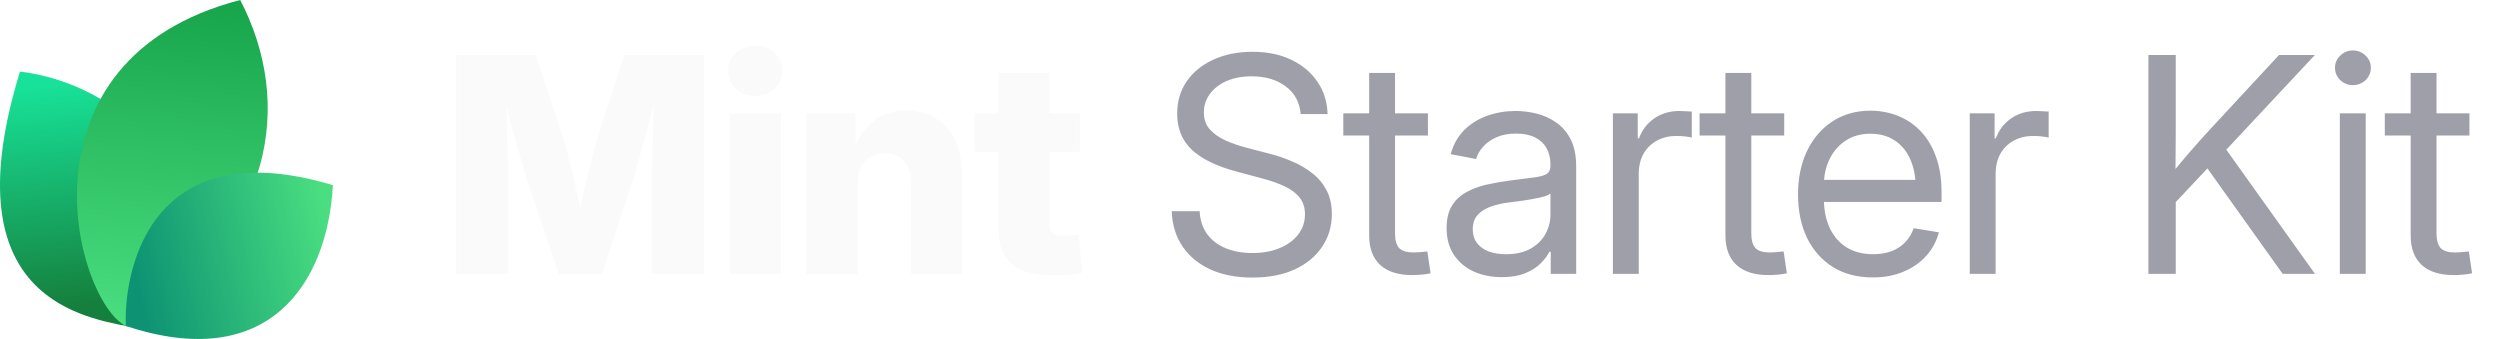
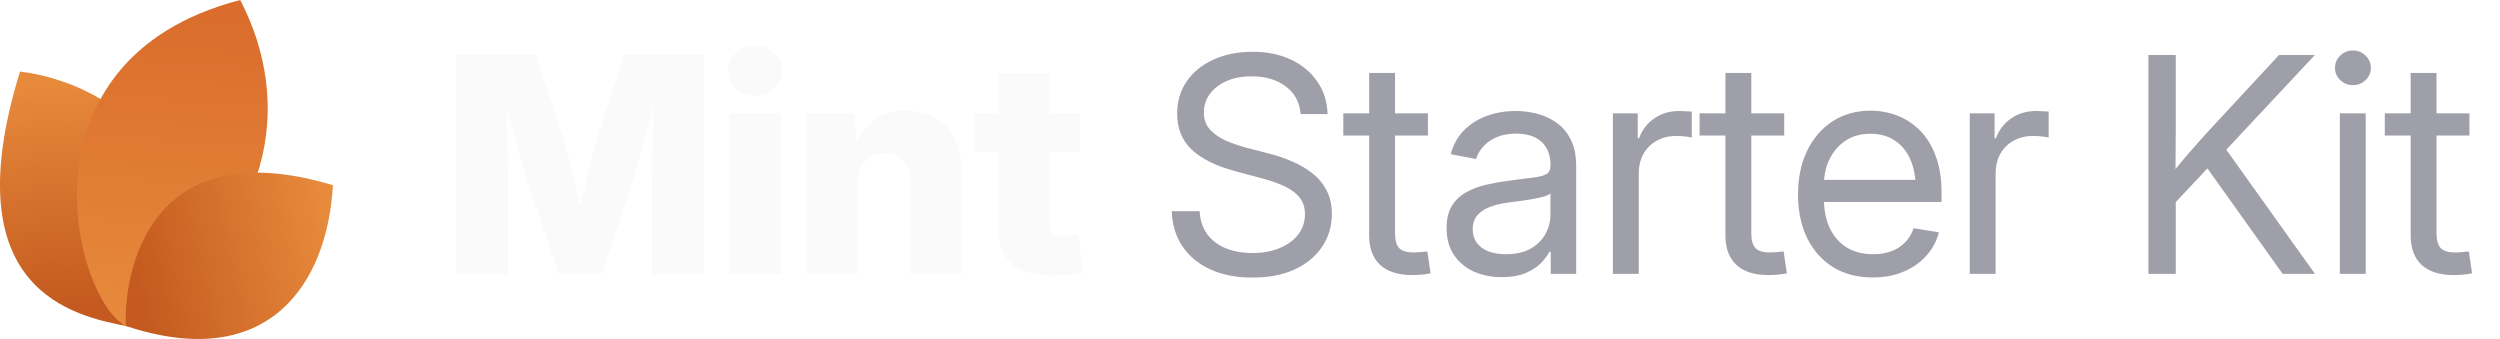
<svg xmlns="http://www.w3.org/2000/svg" width="177" height="24" viewBox="0 0 177 24" fill="none">
  <path d="M9.061 23.108C5.268 22.377 -3.391 20.627 1.417 5.064C9.634 6.099 16.973 14.064 9.061 23.108Z" fill="url(#paint0_linear_17557_2145)" />
  <path d="M8.919 23.094C5.276 21.222 0.784 4.209 17.007 0C20.757 7.193 19.621 16.545 8.919 23.094Z" fill="url(#paint1_linear_17557_2145)" />
  <path d="M8.914 23.079C8.735 19.882 10.159 9.085 23.57 13.111C23.181 20.123 18.984 26.418 8.914 23.079Z" fill="url(#paint2_linear_17557_2145)" />
  <path d="M32.301 19.392V3.894H37.938L39.925 9.948C40.036 10.315 40.164 10.787 40.31 11.362C40.462 11.938 40.611 12.552 40.757 13.204C40.91 13.855 41.048 14.483 41.173 15.086C41.305 15.682 41.412 16.192 41.495 16.615H40.695C40.771 16.192 40.871 15.682 40.996 15.086C41.128 14.49 41.267 13.866 41.412 13.214C41.565 12.562 41.714 11.948 41.86 11.373C42.005 10.79 42.133 10.315 42.244 9.948L44.2 3.894H49.848V19.392H46.166V12.704C46.166 12.357 46.173 11.917 46.187 11.383C46.2 10.849 46.214 10.27 46.228 9.646C46.249 9.022 46.266 8.391 46.28 7.753C46.301 7.115 46.311 6.519 46.311 5.964H46.623C46.485 6.561 46.332 7.181 46.166 7.826C45.999 8.471 45.833 9.102 45.666 9.719C45.507 10.336 45.351 10.901 45.198 11.414C45.053 11.928 44.928 12.357 44.824 12.704L42.608 19.392H39.561L37.314 12.704C37.203 12.357 37.072 11.928 36.919 11.414C36.773 10.901 36.614 10.34 36.441 9.729C36.274 9.112 36.104 8.481 35.931 7.836C35.764 7.192 35.608 6.567 35.463 5.964H35.827C35.834 6.512 35.844 7.105 35.858 7.743C35.872 8.374 35.886 9.005 35.9 9.636C35.92 10.26 35.938 10.839 35.952 11.373C35.965 11.907 35.972 12.351 35.972 12.704V19.392H32.301ZM51.668 19.392V8.024H55.288V19.392H51.668ZM53.468 6.786C52.927 6.786 52.473 6.616 52.105 6.276C51.738 5.93 51.554 5.507 51.554 5.007C51.554 4.508 51.738 4.088 52.105 3.749C52.473 3.409 52.927 3.239 53.468 3.239C54.009 3.239 54.463 3.409 54.83 3.749C55.198 4.082 55.382 4.501 55.382 5.007C55.382 5.507 55.198 5.93 54.83 6.276C54.463 6.616 54.009 6.786 53.468 6.786ZM60.708 13.027V19.392H57.088V8.024H60.551L60.593 10.967H60.281C60.593 10.024 61.061 9.268 61.685 8.7C62.309 8.124 63.138 7.836 64.171 7.836C64.975 7.836 65.672 8.017 66.262 8.377C66.851 8.731 67.302 9.234 67.614 9.885C67.933 10.537 68.092 11.307 68.092 12.194V19.392H64.483V12.912C64.483 12.26 64.32 11.754 63.994 11.394C63.675 11.033 63.221 10.853 62.632 10.853C62.25 10.853 61.914 10.936 61.623 11.102C61.332 11.269 61.106 11.515 60.947 11.841C60.787 12.16 60.708 12.555 60.708 13.027ZM76.456 8.024V10.749H69.008V8.024H76.456ZM70.683 5.163H74.292V15.783C74.292 16.102 74.361 16.334 74.5 16.48C74.646 16.625 74.899 16.698 75.259 16.698C75.405 16.698 75.596 16.688 75.831 16.667C76.074 16.646 76.251 16.629 76.362 16.615L76.632 19.309C76.313 19.378 75.963 19.427 75.582 19.455C75.207 19.482 74.836 19.496 74.469 19.496C73.2 19.496 72.25 19.222 71.619 18.674C70.995 18.127 70.683 17.308 70.683 16.22V5.163Z" fill="#FAFAFA" />
  <path d="M88.667 19.652C87.523 19.652 86.528 19.458 85.682 19.07C84.843 18.681 84.188 18.137 83.716 17.437C83.245 16.736 82.992 15.908 82.957 14.951H84.933C84.968 15.596 85.148 16.14 85.474 16.584C85.8 17.021 86.24 17.354 86.795 17.582C87.35 17.804 87.974 17.915 88.667 17.915C89.388 17.915 90.026 17.801 90.581 17.572C91.143 17.343 91.583 17.024 91.902 16.615C92.228 16.199 92.391 15.717 92.391 15.169C92.391 14.698 92.266 14.306 92.017 13.994C91.767 13.675 91.413 13.408 90.956 13.193C90.498 12.978 89.954 12.787 89.323 12.621L87.502 12.132C86.123 11.765 85.082 11.255 84.382 10.603C83.689 9.944 83.342 9.095 83.342 8.055C83.342 7.174 83.571 6.404 84.028 5.746C84.486 5.087 85.117 4.577 85.921 4.217C86.726 3.849 87.645 3.666 88.678 3.666C89.718 3.666 90.63 3.853 91.413 4.227C92.204 4.602 92.824 5.122 93.275 5.787C93.726 6.446 93.965 7.209 93.993 8.076H92.089C92.013 7.23 91.656 6.574 91.018 6.11C90.387 5.638 89.586 5.403 88.615 5.403C87.95 5.403 87.36 5.513 86.847 5.735C86.341 5.957 85.946 6.262 85.661 6.651C85.377 7.032 85.235 7.469 85.235 7.961C85.235 8.447 85.377 8.849 85.661 9.168C85.946 9.48 86.317 9.74 86.774 9.948C87.232 10.149 87.724 10.319 88.251 10.457L89.884 10.884C90.439 11.023 90.977 11.206 91.496 11.435C92.023 11.657 92.495 11.934 92.911 12.267C93.334 12.593 93.67 12.995 93.92 13.474C94.17 13.945 94.294 14.504 94.294 15.149C94.294 16.015 94.066 16.788 93.608 17.468C93.157 18.148 92.512 18.681 91.673 19.07C90.834 19.458 89.832 19.652 88.667 19.652ZM101.097 8.024V9.594H95.106V8.024H101.097ZM96.937 5.163H98.767V16.521C98.767 17 98.865 17.347 99.059 17.562C99.26 17.77 99.6 17.874 100.078 17.874C100.21 17.874 100.366 17.867 100.546 17.853C100.733 17.832 100.903 17.815 101.056 17.801L101.285 19.351C101.097 19.392 100.886 19.423 100.65 19.444C100.414 19.465 100.189 19.475 99.974 19.475C98.996 19.475 98.244 19.236 97.717 18.758C97.197 18.272 96.937 17.579 96.937 16.677V5.163ZM106.33 19.621C105.595 19.621 104.932 19.489 104.343 19.226C103.754 18.955 103.285 18.564 102.939 18.05C102.592 17.53 102.419 16.896 102.419 16.147C102.419 15.495 102.547 14.965 102.804 14.556C103.06 14.146 103.403 13.828 103.833 13.599C104.263 13.363 104.742 13.186 105.269 13.068C105.796 12.95 106.333 12.857 106.881 12.787C107.574 12.69 108.132 12.617 108.555 12.569C108.978 12.52 109.287 12.441 109.481 12.33C109.675 12.212 109.772 12.014 109.772 11.737V11.654C109.772 11.203 109.679 10.815 109.492 10.489C109.311 10.163 109.041 9.91 108.68 9.729C108.32 9.549 107.872 9.459 107.338 9.459C106.805 9.459 106.34 9.546 105.945 9.719C105.556 9.892 105.241 10.118 104.998 10.395C104.755 10.665 104.593 10.953 104.509 11.258L102.71 10.915C102.897 10.222 103.22 9.65 103.677 9.199C104.135 8.748 104.679 8.412 105.31 8.19C105.941 7.968 106.607 7.857 107.307 7.857C107.8 7.857 108.295 7.92 108.795 8.044C109.301 8.169 109.765 8.381 110.188 8.679C110.611 8.97 110.951 9.369 111.208 9.875C111.464 10.374 111.593 11.005 111.593 11.768V19.392H109.793V17.822H109.7C109.568 18.085 109.363 18.359 109.086 18.643C108.809 18.921 108.444 19.153 107.994 19.34C107.543 19.527 106.988 19.621 106.33 19.621ZM106.621 17.998C107.321 17.998 107.904 17.867 108.368 17.603C108.84 17.333 109.19 16.986 109.419 16.563C109.654 16.133 109.772 15.682 109.772 15.211V13.692C109.703 13.769 109.554 13.841 109.325 13.911C109.096 13.973 108.829 14.032 108.524 14.088C108.226 14.143 107.921 14.192 107.609 14.233C107.304 14.275 107.033 14.309 106.798 14.337C106.354 14.393 105.938 14.49 105.549 14.628C105.168 14.76 104.86 14.954 104.624 15.211C104.388 15.467 104.27 15.811 104.27 16.241C104.27 16.615 104.367 16.934 104.561 17.198C104.762 17.461 105.04 17.662 105.393 17.801C105.747 17.933 106.156 17.998 106.621 17.998ZM114.193 19.392V8.024H115.951V9.792H116.045C116.253 9.209 116.61 8.741 117.116 8.388C117.622 8.034 118.219 7.857 118.905 7.857C119.058 7.857 119.217 7.864 119.384 7.878C119.55 7.885 119.682 7.892 119.779 7.899V9.74C119.716 9.719 119.578 9.695 119.363 9.667C119.155 9.639 118.922 9.625 118.666 9.625C118.174 9.625 117.726 9.733 117.324 9.948C116.922 10.163 116.603 10.471 116.367 10.874C116.138 11.276 116.024 11.758 116.024 12.319V19.392H114.193ZM126.322 8.024V9.594H120.33V8.024H126.322ZM122.161 5.163H123.992V16.521C123.992 17 124.089 17.347 124.283 17.562C124.484 17.77 124.824 17.874 125.302 17.874C125.434 17.874 125.59 17.867 125.77 17.853C125.958 17.832 126.127 17.815 126.28 17.801L126.509 19.351C126.322 19.392 126.11 19.423 125.874 19.444C125.639 19.465 125.413 19.475 125.198 19.475C124.221 19.475 123.468 19.236 122.941 18.758C122.421 18.272 122.161 17.579 122.161 16.677V5.163ZM132.604 19.642C131.502 19.642 130.555 19.396 129.765 18.903C128.974 18.404 128.364 17.714 127.934 16.834C127.511 15.946 127.3 14.927 127.3 13.775C127.3 12.611 127.511 11.584 127.934 10.697C128.364 9.802 128.964 9.102 129.734 8.596C130.51 8.089 131.408 7.836 132.428 7.836C133.1 7.836 133.738 7.954 134.341 8.19C134.952 8.426 135.489 8.783 135.954 9.261C136.425 9.74 136.793 10.343 137.056 11.071C137.327 11.792 137.462 12.645 137.462 13.63V14.296H128.433V12.735H136.463L135.631 13.297C135.631 12.541 135.506 11.876 135.257 11.3C135.007 10.725 134.643 10.277 134.165 9.958C133.686 9.632 133.107 9.469 132.428 9.469C131.748 9.469 131.162 9.632 130.67 9.958C130.177 10.284 129.796 10.725 129.526 11.279C129.262 11.827 129.13 12.441 129.13 13.12V14.046C129.13 14.864 129.273 15.572 129.557 16.168C129.841 16.757 130.243 17.211 130.763 17.53C131.283 17.842 131.901 17.998 132.615 17.998C133.093 17.998 133.523 17.929 133.905 17.79C134.293 17.645 134.619 17.433 134.882 17.156C135.153 16.879 135.354 16.546 135.486 16.157L137.275 16.449C137.108 17.08 136.81 17.634 136.38 18.113C135.95 18.591 135.413 18.966 134.768 19.236C134.123 19.507 133.402 19.642 132.604 19.642ZM139.459 19.392V8.024H141.217V9.792H141.311C141.519 9.209 141.876 8.741 142.382 8.388C142.888 8.034 143.485 7.857 144.171 7.857C144.324 7.857 144.483 7.864 144.649 7.878C144.816 7.885 144.948 7.892 145.045 7.899V9.74C144.982 9.719 144.844 9.695 144.629 9.667C144.421 9.639 144.188 9.625 143.932 9.625C143.439 9.625 142.992 9.733 142.59 9.948C142.188 10.163 141.869 10.471 141.633 10.874C141.404 11.276 141.29 11.758 141.29 12.319V19.392H139.459ZM153.429 14.961V12.715C153.783 12.257 154.136 11.82 154.49 11.404C154.844 10.981 155.204 10.565 155.572 10.156C155.939 9.74 156.314 9.327 156.695 8.918L161.355 3.894H163.893L157.277 10.967H157.184L153.429 14.961ZM152.108 19.392V3.894H154.043V9.241L154.022 12.559L154.043 13.505V19.392H152.108ZM161.615 19.392L155.967 11.477L157.173 9.969L163.903 19.392H161.615ZM165.661 19.392V8.024H167.492V19.392H165.661ZM166.587 6.027C166.24 6.027 165.942 5.909 165.692 5.673C165.443 5.43 165.318 5.139 165.318 4.799C165.318 4.459 165.443 4.172 165.692 3.936C165.942 3.693 166.24 3.572 166.587 3.572C166.934 3.572 167.232 3.693 167.482 3.936C167.731 4.172 167.856 4.459 167.856 4.799C167.856 5.139 167.731 5.43 167.482 5.673C167.232 5.909 166.934 6.027 166.587 6.027ZM174.836 8.024V9.594H168.844V8.024H174.836ZM170.675 5.163H172.506V16.521C172.506 17 172.603 17.347 172.797 17.562C172.998 17.77 173.338 17.874 173.816 17.874C173.948 17.874 174.104 17.867 174.284 17.853C174.472 17.832 174.641 17.815 174.794 17.801L175.023 19.351C174.836 19.392 174.624 19.423 174.388 19.444C174.153 19.465 173.927 19.475 173.712 19.475C172.735 19.475 171.982 19.236 171.455 18.758C170.935 18.272 170.675 17.579 170.675 16.677V5.163Z" fill="#9F9FA9" />
  <defs>
    <linearGradient id="paint0_linear_17557_2145" x1="3.776" y1="5.916" x2="5.232" y2="21.559" gradientUnits="userSpaceOnUse">
-       <stop stop-color="#18E299" />
-       <stop offset="1" stop-color="#15803D" />
+       <stop stop-color="#e78a3c" />
+       <stop offset="1" stop-color="#c45a1f" />
    </linearGradient>
    <linearGradient id="paint1_linear_17557_2145" x1="12.171" y1="-0.718" x2="10.19" y2="22.983" gradientUnits="userSpaceOnUse">
-       <stop stop-color="#16A34A" />
-       <stop offset="1" stop-color="#4ADE80" />
+       <stop stop-color="#d96b2b" />
+       <stop offset="1" stop-color="#e78a3c" />
    </linearGradient>
    <linearGradient id="paint2_linear_17557_2145" x1="23.133" y1="15.353" x2="9.338" y2="18.52" gradientUnits="userSpaceOnUse">
-       <stop stop-color="#4ADE80" />
-       <stop offset="1" stop-color="#0D9373" />
+       <stop stop-color="#e78a3c" />
+       <stop offset="1" stop-color="#c45a1f" />
    </linearGradient>
  </defs>
</svg>
